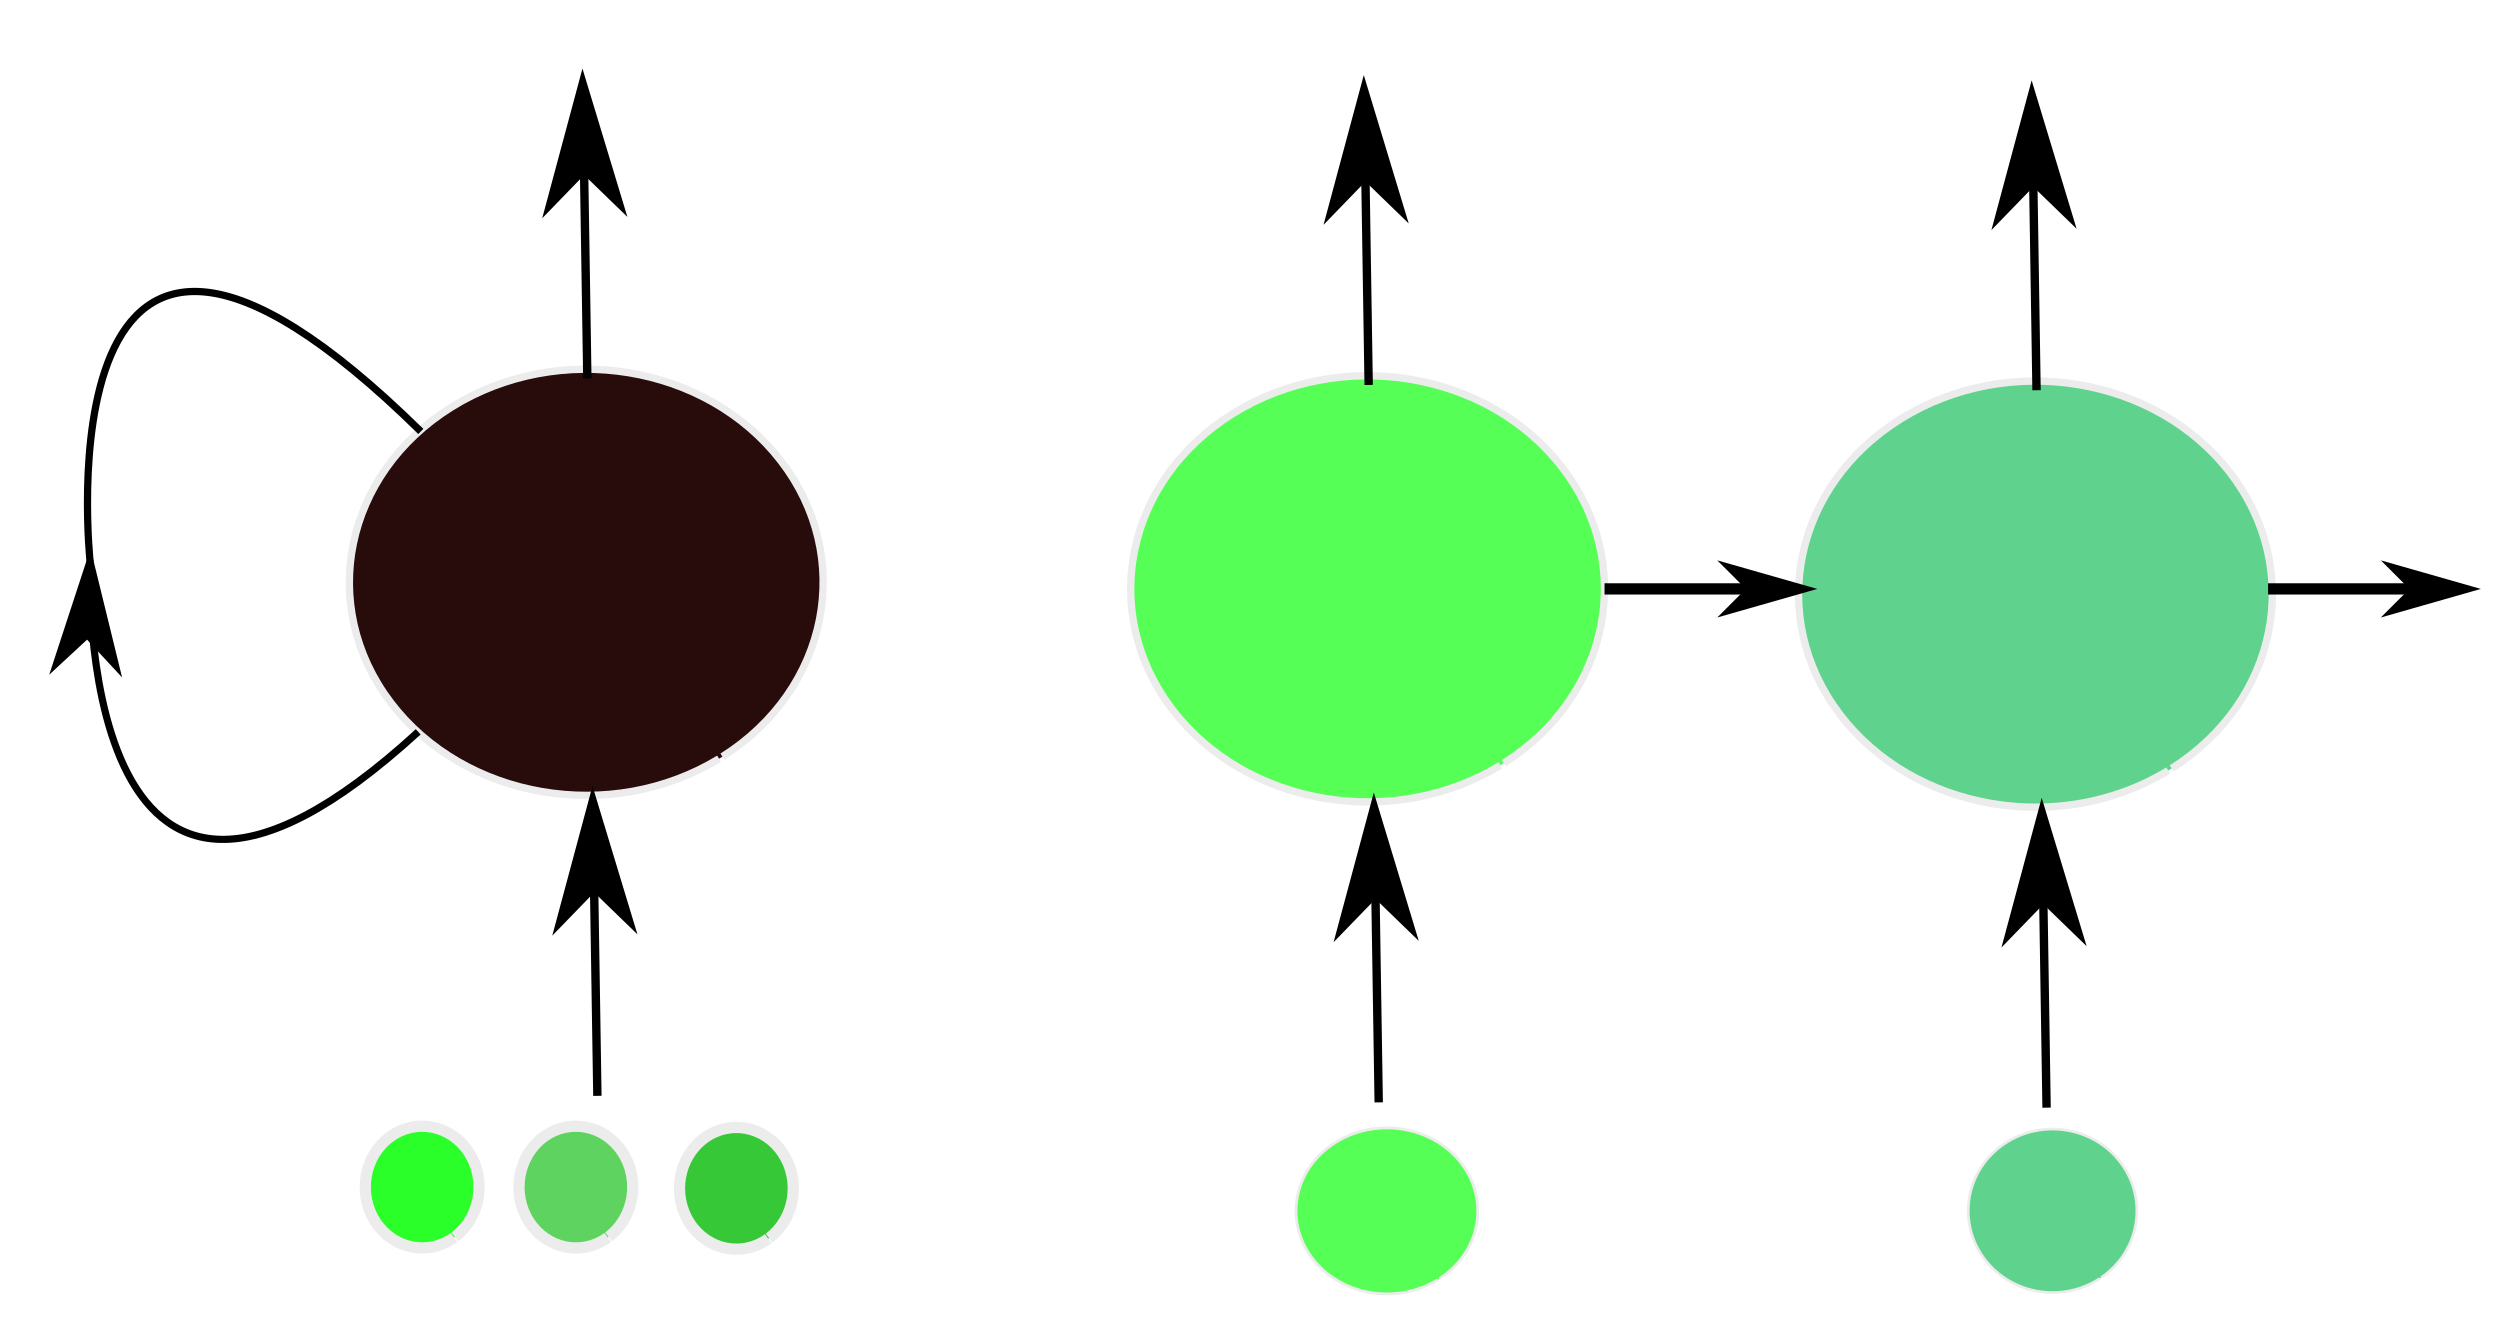
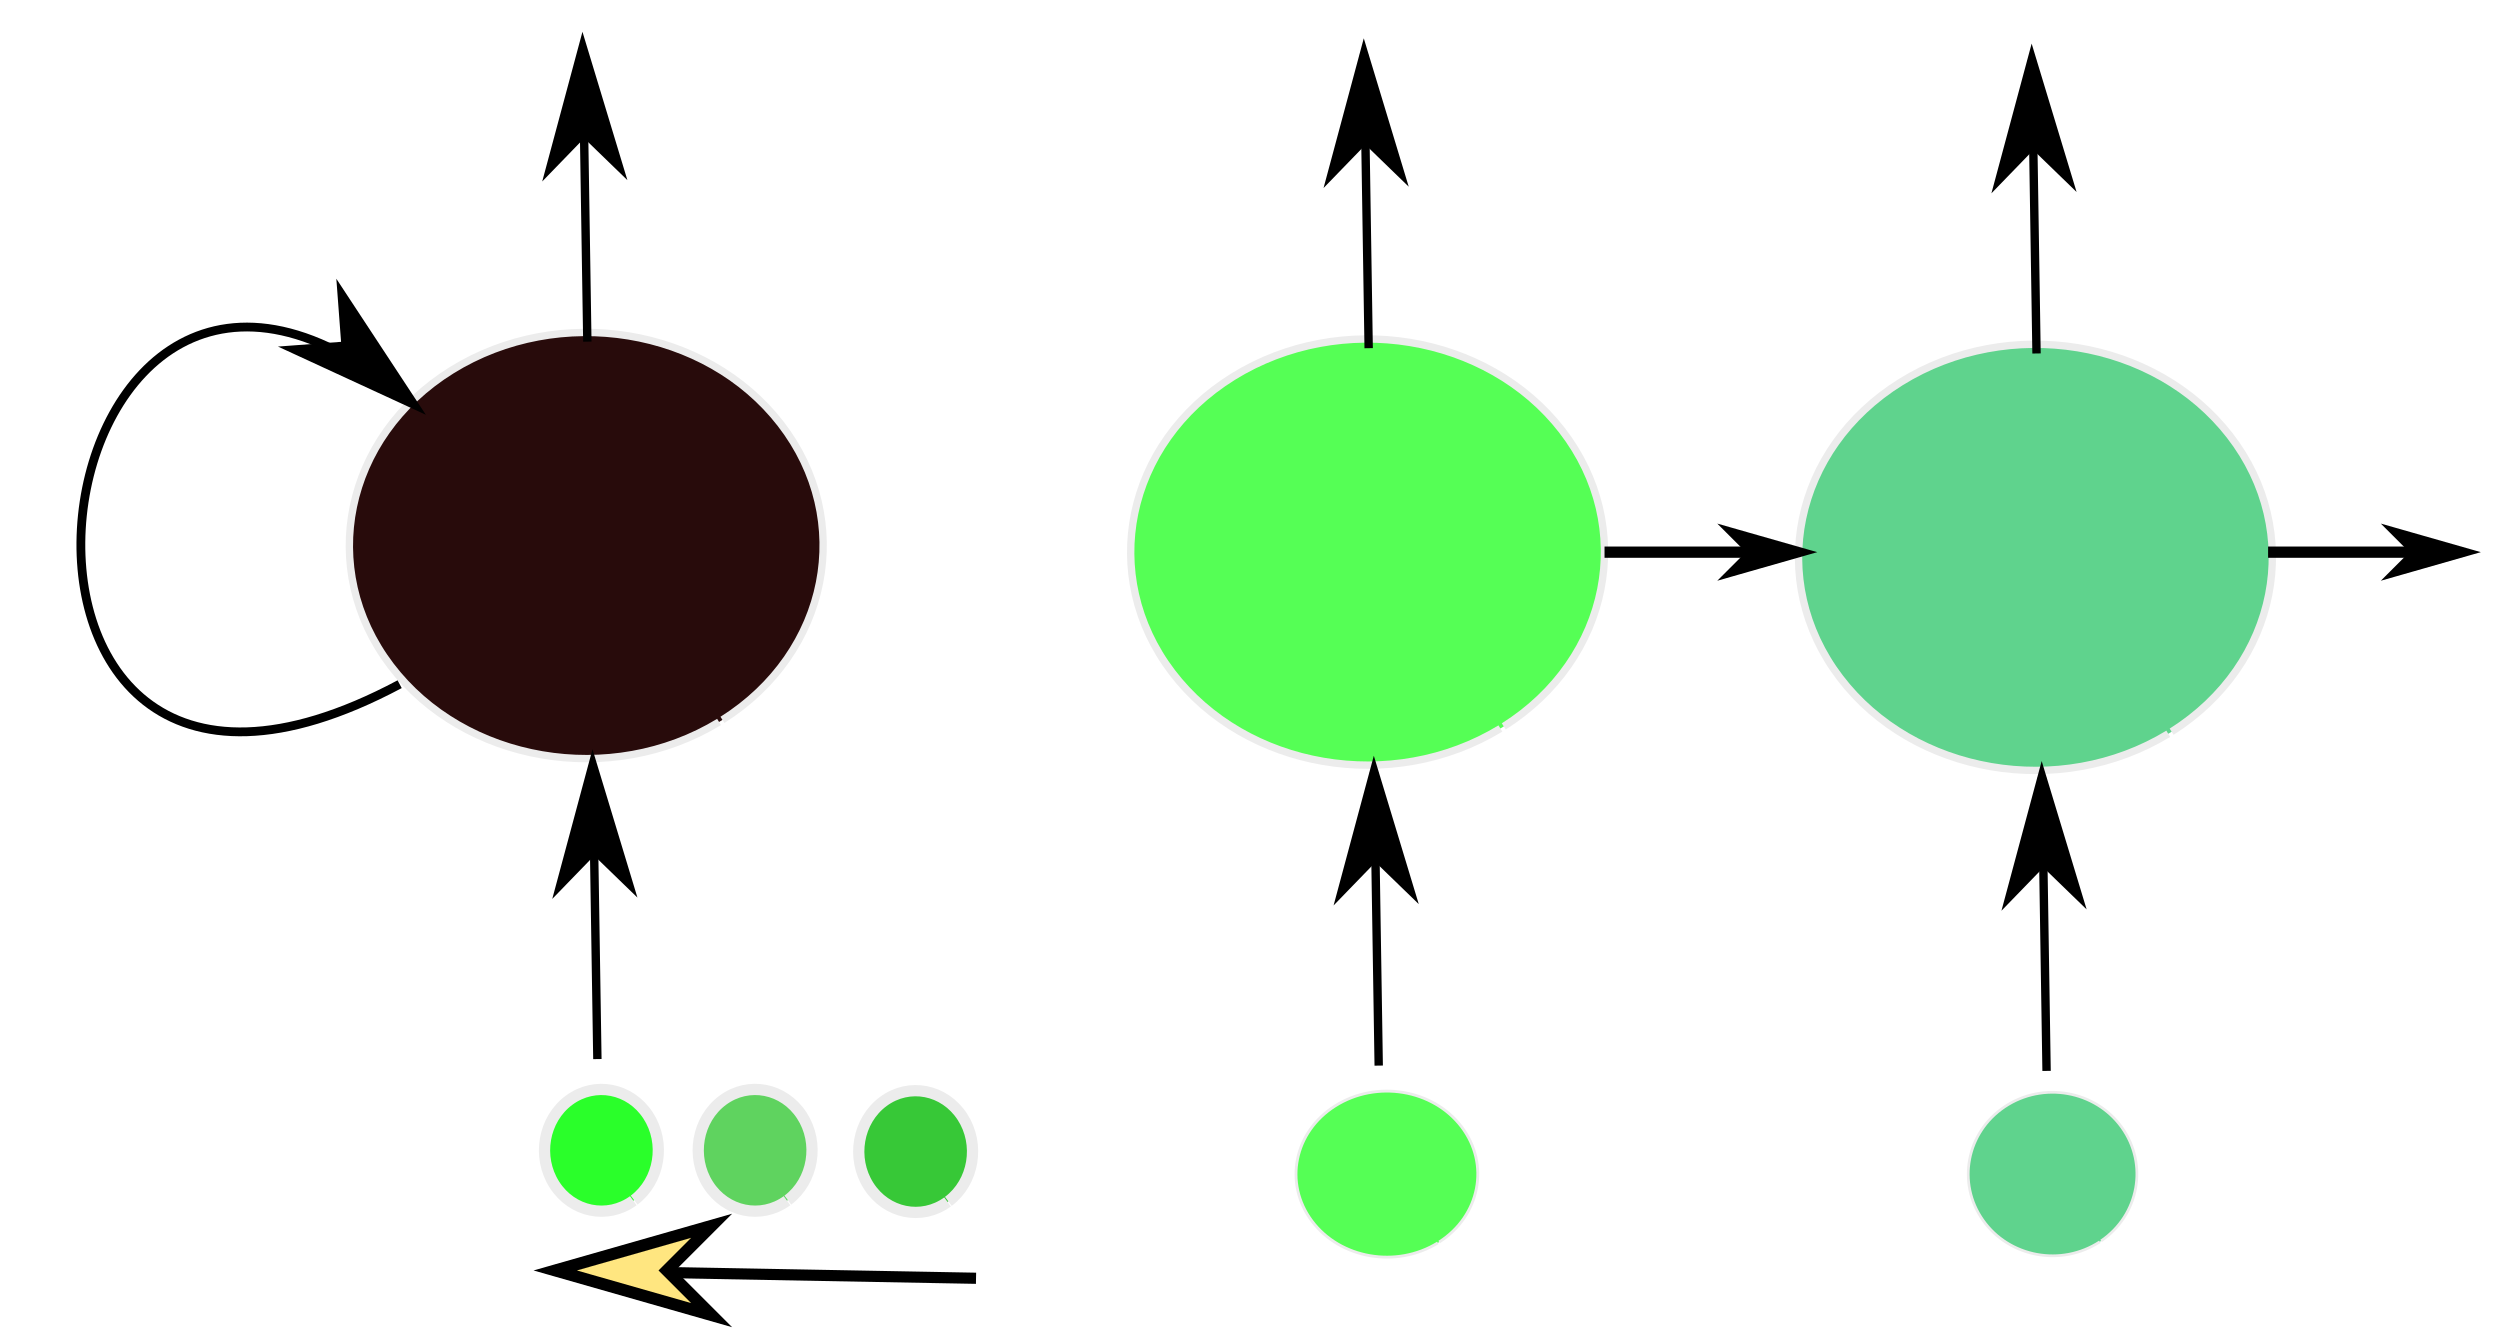
<svg xmlns="http://www.w3.org/2000/svg" width="307mm" height="163mm" viewBox="0 0 307 163" id="svg3362" version="1.1">
  <defs id="defs3364">
+     <marker style="overflow:visible" id="marker5501" refX="0" refY="0" orient="auto">
+       <path transform="matrix(0.8,0,0,0.8,10,0)" style="fill:#000000;fill-opacity:1;fill-rule:evenodd;stroke:#000000;stroke-width:1pt;stroke-opacity:1" d="M 0,0 5,-5 -12.5,0 5,5 0,0 Z" id="path5503" />
+     </marker>
+     <marker orient="auto" refY="0.0" refX="0.0" id="Arrow1Lend" style="overflow:visible;">
+       <path id="path5142" d="M 0.0,0.0 L 5.0,-5.0 L -12.5,0.0 L 5.0,5.0 L 0.0,0.0 z " style="fill-rule:evenodd;stroke:#000000;stroke-width:1pt;stroke-opacity:1;fill:#000000;fill-opacity:1" transform="scale(0.8) rotate(180) translate(12.5,0)" />
+     </marker>
    <marker orient="auto" refY="0" refX="0" id="Arrow1Mend" style="overflow:visible">
      <path id="path4190" d="M 0,0 5,-5 -12.5,0 5,5 0,0 Z" style="fill:#000000;fill-opacity:1;fill-rule:evenodd;stroke:#000000;stroke-width:1pt;stroke-opacity:1" transform="matrix(-0.4,0,0,-0.4,-4,0)" />
    </marker>
    <marker orient="auto" refY="0" refX="0" id="Arrow1Send" style="overflow:visible">
      <path id="path4196" d="M 0,0 5,-5 -12.5,0 5,5 0,0 Z" style="fill:#000000;fill-opacity:1;fill-rule:evenodd;stroke:#000000;stroke-width:1pt;stroke-opacity:1" transform="matrix(-0.2,0,0,-0.2,-1.2,0)" />
    </marker>
    <marker style="overflow:visible" id="marker7807" refX="0" refY="0" orient="auto">
      <path transform="matrix(-0.8,0,0,-0.8,-10,0)" style="fill:#000000;fill-opacity:1;fill-rule:evenodd;stroke:#000000;stroke-width:1pt;stroke-opacity:1" d="M 0,0 5,-5 -12.5,0 5,5 0,0 Z" id="path7809" />
    </marker>
    <marker orient="auto" refY="0" refX="0" id="marker7701" style="overflow:visible">
-       <path id="path7703" d="M 0,0 5,-5 -12.5,0 5,5 0,0 Z" style="fill:#000000;fill-opacity:1;fill-rule:evenodd;stroke:#000000;stroke-width:1pt;stroke-opacity:1" transform="matrix(0.8,0,0,0.8,10,0)" />
+       <path id="path7703" d="M 0,0 5,-5 -12.5,0 5,5 0,0 Z" style="fill:#ffe680;fill-opacity:1;fill-rule:evenodd;stroke:#000000;stroke-width:1pt;stroke-opacity:1" transform="matrix(0.8,0,0,0.8,10,0)" />
    </marker>
    <marker style="overflow:visible" id="marker7611" refX="0" refY="0" orient="auto">
      <path transform="matrix(0.8,0,0,0.8,10,0)" style="fill:#000000;fill-opacity:1;fill-rule:evenodd;stroke:#000000;stroke-width:1pt;stroke-opacity:1" d="M 0,0 5,-5 -12.5,0 5,5 0,0 Z" id="path7613" />
    </marker>
    <marker orient="auto" refY="0" refX="0" id="marker7363" style="overflow:visible">
      <path id="path7365" d="M 0,0 5,-5 -12.5,0 5,5 0,0 Z" style="fill:#000000;fill-opacity:1;fill-rule:evenodd;stroke:#000000;stroke-width:1pt;stroke-opacity:1" transform="matrix(0.8,0,0,0.8,10,0)" />
    </marker>
    <marker style="overflow:visible" id="marker7293" refX="0" refY="0" orient="auto">
      <path transform="matrix(0.8,0,0,0.8,10,0)" style="fill:#000000;fill-opacity:1;fill-rule:evenodd;stroke:#000000;stroke-width:1pt;stroke-opacity:1" d="M 0,0 5,-5 -12.5,0 5,5 0,0 Z" id="path7295" />
    </marker>
    <marker style="overflow:visible" id="marker7229" refX="0" refY="0" orient="auto">
      <path transform="matrix(-0.8,0,0,-0.8,-10,0)" style="fill:#000000;fill-opacity:1;fill-rule:evenodd;stroke:#000000;stroke-width:1pt;stroke-opacity:1" d="M 0,0 5,-5 -12.5,0 5,5 0,0 Z" id="path7231" />
-     </marker>
-     <marker orient="auto" refY="0" refX="0" id="Arrow1Lend" style="overflow:visible">
-       <path id="path4184" d="M 0,0 5,-5 -12.5,0 5,5 0,0 Z" style="fill:#000000;fill-opacity:1;fill-rule:evenodd;stroke:#000000;stroke-width:1pt;stroke-opacity:1" transform="matrix(-0.8,0,0,-0.8,-10,0)" />
    </marker>
    <marker style="overflow:visible" id="marker6998" refX="0" refY="0" orient="auto">
      <path transform="matrix(0.8,0,0,0.8,10,0)" style="fill:#000000;fill-opacity:1;fill-rule:evenodd;stroke:#000000;stroke-width:1pt;stroke-opacity:1" d="M 0,0 5,-5 -12.5,0 5,5 0,0 Z" id="path7000" />
    </marker>
    <marker orient="auto" refY="0" refX="0" id="Arrow1Lstart" style="overflow:visible">
      <path id="path4181" d="M 0,0 5,-5 -12.5,0 5,5 0,0 Z" style="fill:#000000;fill-opacity:1;fill-rule:evenodd;stroke:#000000;stroke-width:1pt;stroke-opacity:1" transform="matrix(0.8,0,0,0.8,10,0)" />
    </marker>
    <marker orient="auto" refY="0" refX="0" id="Arrow1Lstart-3" style="overflow:visible">
      <path id="path4181-6" d="M 0,0 5,-5 -12.5,0 5,5 0,0 Z" style="fill:#000000;fill-opacity:1;fill-rule:evenodd;stroke:#000000;stroke-width:1pt;stroke-opacity:1" transform="matrix(0.8,0,0,0.8,10,0)" />
    </marker>
    <marker orient="auto" refY="0" refX="0" id="Arrow1Lend-6" style="overflow:visible">
      <path id="path4184-2" d="M 0,0 5,-5 -12.5,0 5,5 0,0 Z" style="fill:#000000;fill-opacity:1;fill-rule:evenodd;stroke:#000000;stroke-width:1pt;stroke-opacity:1" transform="matrix(-0.8,0,0,-0.8,-10,0)" />
    </marker>
    <marker orient="auto" refY="0" refX="0" id="Arrow1Lstart-3-9" style="overflow:visible">
      <path id="path4181-6-1" d="M 0,0 5,-5 -12.5,0 5,5 0,0 Z" style="fill:#000000;fill-opacity:1;fill-rule:evenodd;stroke:#000000;stroke-width:1pt;stroke-opacity:1" transform="matrix(0.8,0,0,0.8,10,0)" />
    </marker>
    <marker orient="auto" refY="0" refX="0" id="marker7363-2" style="overflow:visible">
      <path id="path7365-6" d="M 0,0 5,-5 -12.5,0 5,5 0,0 Z" style="fill:#000000;fill-opacity:1;fill-rule:evenodd;stroke:#000000;stroke-width:1pt;stroke-opacity:1" transform="matrix(0.8,0,0,0.8,10,0)" />
    </marker>
    <marker orient="auto" refY="0" refX="0" id="Arrow1Mend-0" style="overflow:visible">
      <path id="path4190-2" d="M 0,0 5,-5 -12.5,0 5,5 0,0 Z" style="fill:#000000;fill-opacity:1;fill-rule:evenodd;stroke:#000000;stroke-width:1pt;stroke-opacity:1" transform="matrix(-0.4,0,0,-0.4,-4,0)" />
    </marker>
  </defs>
  <g id="layer1" transform="translate(0,-47)">
-     <path style="fill:#280b0b;stroke:#ececec;stroke-width:0.903;stroke-miterlimit:4;stroke-dasharray:none" id="path3371" d="m 88.301,140.173 a 29.089,26.164 0 0 1 -40.325,-6.904 29.089,26.164 0 0 1 7.501,-36.3 29.089,26.164 0 0 1 40.39,6.589 29.089,26.164 0 0 1 -7.151,36.357" />
-     <path style="fill:none;fill-rule:evenodd;stroke:#000000;stroke-width:1.03;stroke-linecap:butt;stroke-linejoin:miter;stroke-miterlimit:4;stroke-dasharray:none;stroke-opacity:1;marker-start:url(#Arrow1Lstart)" d="m 71.557,57.416 c 0.568,36.054 0.568,36.054 0.568,36.054" id="path3375" />
-     <path style="fill:none;fill-rule:evenodd;stroke:#000000;stroke-width:1.03;stroke-linecap:butt;stroke-linejoin:miter;stroke-miterlimit:4;stroke-dasharray:none;stroke-opacity:1;marker-start:url(#Arrow1Lstart-3)" d="m 72.79,145.516 c 0.568,36.054 0.568,36.054 0.568,36.054" id="path3375-7" />
-     <path style="fill:none;fill-rule:evenodd;stroke:#000000;stroke-width:0.882;stroke-linecap:butt;stroke-linejoin:miter;stroke-miterlimit:4;stroke-dasharray:none;stroke-opacity:1;marker-end:url(#Arrow1Lend)" d="M 51.354,136.871 C 8.776,175.874 11.051,116.07 11.051,116.07" id="path6988" />
-     <path style="fill:none;fill-rule:evenodd;stroke:#000000;stroke-width:0.89;stroke-linecap:butt;stroke-linejoin:miter;stroke-miterlimit:4;stroke-dasharray:none;stroke-opacity:1" d="M 51.676,99.982 C 4.356,53.48 11.07,116.07 11.07,116.07" id="path6990" />
-     <path style="fill:#55ff55;stroke:#ececec;stroke-width:0.903;stroke-miterlimit:4;stroke-dasharray:none" id="path3371-0" d="m 184.248,140.976 a 29.089,26.164 0 0 1 -40.325,-6.904 29.089,26.164 0 0 1 7.501,-36.3 29.089,26.164 0 0 1 40.391,6.589 29.089,26.164 0 0 1 -7.151,36.357" />
-     <path style="fill:none;fill-rule:evenodd;stroke:#000000;stroke-width:1.03;stroke-linecap:butt;stroke-linejoin:miter;stroke-miterlimit:4;stroke-dasharray:none;stroke-opacity:1;marker-start:url(#marker7293)" d="m 167.504,58.218 c 0.568,36.054 0.568,36.054 0.568,36.054" id="path3375-9" />
-     <path style="fill:none;fill-rule:evenodd;stroke:#000000;stroke-width:1.03;stroke-linecap:butt;stroke-linejoin:miter;stroke-miterlimit:4;stroke-dasharray:none;stroke-opacity:1;marker-start:url(#marker7363)" d="m 168.737,146.318 c 0.568,36.054 0.568,36.054 0.568,36.054" id="path3375-7-3" />
-     <path style="fill:#5fd38d;stroke:#ececec;stroke-width:0.903;stroke-miterlimit:4;stroke-dasharray:none" id="path3371-0-7" d="m 266.261,141.626 a 29.089,26.164 0 0 1 -40.325,-6.904 29.089,26.164 0 0 1 7.501,-36.3 29.089,26.164 0 0 1 40.391,6.589 29.089,26.164 0 0 1 -7.151,36.357" />
-     <path style="fill:none;fill-rule:evenodd;stroke:#000000;stroke-width:1.03;stroke-linecap:butt;stroke-linejoin:miter;stroke-miterlimit:4;stroke-dasharray:none;stroke-opacity:1;marker-start:url(#marker6998)" d="m 249.518,58.868 c 0.568,36.054 0.568,36.054 0.568,36.054" id="path3375-9-9" />
-     <path style="fill:none;fill-rule:evenodd;stroke:#000000;stroke-width:1.03;stroke-linecap:butt;stroke-linejoin:miter;stroke-miterlimit:4;stroke-dasharray:none;stroke-opacity:1;marker-start:url(#marker7611)" d="m 250.751,146.968 c 0.568,36.054 0.568,36.054 0.568,36.054" id="path3375-7-3-2" />
-     <path style="fill:#000000;fill-opacity:1;fill-rule:evenodd;stroke:#000000;stroke-width:1.382;stroke-linecap:butt;stroke-linejoin:miter;stroke-miterlimit:4;stroke-dasharray:none;stroke-opacity:1;marker-end:url(#Arrow1Mend)" d="m 197.037,119.32 c 23.402,0 23.402,0 23.402,0" id="path7693" />
-     <path style="fill:#000000;fill-opacity:1;fill-rule:evenodd;stroke:#000000;stroke-width:1.382;stroke-linecap:butt;stroke-linejoin:miter;stroke-miterlimit:4;stroke-dasharray:none;stroke-opacity:1;marker-end:url(#Arrow1Mend-0)" d="m 278.52,119.32 c 23.402,0 23.402,0 23.402,0" id="path7693-3" />
-     <path style="fill:#2aff2a;fill-opacity:1;stroke:#ececec;stroke-width:1.382;stroke-miterlimit:4;stroke-dasharray:none" id="path10838" d="m 55.759,198.964 a 6.988,7.476 0 0 1 -9.687,-1.973 6.988,7.476 0 0 1 1.802,-10.371 6.988,7.476 0 0 1 9.703,1.883 6.988,7.476 0 0 1 -1.718,10.388" />
-     <path style="fill:#5fd35f;fill-opacity:1;stroke:#ececec;stroke-width:1.382;stroke-miterlimit:4;stroke-dasharray:none" id="path10838-7" d="m 74.633,198.964 a 6.988,7.476 0 0 1 -9.687,-1.973 6.988,7.476 0 0 1 1.802,-10.371 6.988,7.476 0 0 1 9.703,1.883 6.988,7.476 0 0 1 -1.718,10.388" />
-     <path style="fill:#37c837;fill-opacity:1;stroke:#ececec;stroke-width:1.382;stroke-miterlimit:4;stroke-dasharray:none" id="path10838-7-5" d="m 94.346,199.116 a 6.988,7.476 0 0 1 -9.687,-1.973 6.988,7.476 0 0 1 1.802,-10.371 6.988,7.476 0 0 1 9.703,1.883 6.988,7.476 0 0 1 -1.718,10.388" />
-     <path style="fill:#55ff55;stroke:#ececec;stroke-width:0.349;stroke-miterlimit:4;stroke-dasharray:none" id="path3371-0-9" d="m 176.568,204.141 a 11.16,10.194 0 0 1 -15.47,-2.69 11.16,10.194 0 0 1 2.878,-14.144 11.16,10.194 0 0 1 15.495,2.567 11.16,10.194 0 0 1 -2.743,14.166" />
-     <path style="fill:#5fd38d;stroke:#ececec;stroke-width:0.334;stroke-miterlimit:4;stroke-dasharray:none" id="path3371-0-7-2" d="m 257.86,204.002 a 10.355,10.04 0 0 1 -14.354,-2.649 10.355,10.04 0 0 1 2.67,-13.929 10.355,10.04 0 0 1 14.377,2.528 10.355,10.04 0 0 1 -2.545,13.951" />
+     <path style="fill:#280b0b;stroke:#ececec;stroke-width:0.903;stroke-miterlimit:4;stroke-dasharray:none" id="path3371" d="m 88.301,135.658 a 29.089,26.164 0 0 1 -40.325,-6.904 29.089,26.164 0 0 1 7.501,-36.3 29.089,26.164 0 0 1 40.39,6.589 29.089,26.164 0 0 1 -7.151,36.357" />
+     <path style="fill:none;fill-rule:evenodd;stroke:#000000;stroke-width:1.03;stroke-linecap:butt;stroke-linejoin:miter;stroke-miterlimit:4;stroke-dasharray:none;stroke-opacity:1;marker-start:url(#Arrow1Lstart)" d="M 71.557,52.9 C 72.125,88.955 72.125,88.955 72.125,88.955" id="path3375" />
+     <path style="fill:none;fill-rule:evenodd;stroke:#000000;stroke-width:1.03;stroke-linecap:butt;stroke-linejoin:miter;stroke-miterlimit:4;stroke-dasharray:none;stroke-opacity:1;marker-start:url(#Arrow1Lstart-3)" d="m 72.79,141.001 c 0.568,36.054 0.568,36.054 0.568,36.054" id="path3375-7" />
+     <path style="fill:#55ff55;stroke:#ececec;stroke-width:0.903;stroke-miterlimit:4;stroke-dasharray:none" id="path3371-0" d="m 184.248,136.46 a 29.089,26.164 0 0 1 -40.325,-6.904 29.089,26.164 0 0 1 7.501,-36.3 29.089,26.164 0 0 1 40.391,6.589 29.089,26.164 0 0 1 -7.151,36.357" />
+     <path style="fill:none;fill-rule:evenodd;stroke:#000000;stroke-width:1.03;stroke-linecap:butt;stroke-linejoin:miter;stroke-miterlimit:4;stroke-dasharray:none;stroke-opacity:1;marker-start:url(#marker7293)" d="m 167.504,53.703 c 0.568,36.054 0.568,36.054 0.568,36.054" id="path3375-9" />
+     <path style="fill:none;fill-rule:evenodd;stroke:#000000;stroke-width:1.03;stroke-linecap:butt;stroke-linejoin:miter;stroke-miterlimit:4;stroke-dasharray:none;stroke-opacity:1;marker-start:url(#marker7363)" d="m 168.737,141.803 c 0.568,36.054 0.568,36.054 0.568,36.054" id="path3375-7-3" />
+     <path style="fill:#5fd38d;stroke:#ececec;stroke-width:0.903;stroke-miterlimit:4;stroke-dasharray:none" id="path3371-0-7" d="m 266.261,137.11 a 29.089,26.164 0 0 1 -40.325,-6.904 29.089,26.164 0 0 1 7.501,-36.3 29.089,26.164 0 0 1 40.391,6.589 29.089,26.164 0 0 1 -7.151,36.357" />
+     <path style="fill:none;fill-rule:evenodd;stroke:#000000;stroke-width:1.03;stroke-linecap:butt;stroke-linejoin:miter;stroke-miterlimit:4;stroke-dasharray:none;stroke-opacity:1;marker-start:url(#marker6998)" d="m 249.518,54.353 c 0.568,36.054 0.568,36.054 0.568,36.054" id="path3375-9-9" />
+     <path style="fill:none;fill-rule:evenodd;stroke:#000000;stroke-width:1.03;stroke-linecap:butt;stroke-linejoin:miter;stroke-miterlimit:4;stroke-dasharray:none;stroke-opacity:1;marker-start:url(#marker7611)" d="m 250.751,142.453 c 0.568,36.054 0.568,36.054 0.568,36.054" id="path3375-7-3-2" />
+     <path style="fill:#000000;fill-opacity:1;fill-rule:evenodd;stroke:#000000;stroke-width:1.382;stroke-linecap:butt;stroke-linejoin:miter;stroke-miterlimit:4;stroke-dasharray:none;stroke-opacity:1;marker-end:url(#Arrow1Mend)" d="m 197.037,114.805 c 23.402,0 23.402,0 23.402,0" id="path7693" />
+     <path style="fill:#000000;fill-opacity:1;fill-rule:evenodd;stroke:#000000;stroke-width:1.382;stroke-linecap:butt;stroke-linejoin:miter;stroke-miterlimit:4;stroke-dasharray:none;stroke-opacity:1;marker-end:url(#Arrow1Mend-0)" d="m 278.52,114.805 c 23.402,0 23.402,0 23.402,0" id="path7693-3" />
+     <path style="fill:#2aff2a;fill-opacity:1;stroke:#ececec;stroke-width:1.382;stroke-miterlimit:4;stroke-dasharray:none" id="path10838" d="m 77.772,194.449 a 6.988,7.476 0 0 1 -9.687,-1.973 6.988,7.476 0 0 1 1.802,-10.371 6.988,7.476 0 0 1 9.703,1.883 6.988,7.476 0 0 1 -1.718,10.388" />
+     <path style="fill:#5fd35f;fill-opacity:1;stroke:#ececec;stroke-width:1.382;stroke-miterlimit:4;stroke-dasharray:none" id="path10838-7" d="m 96.647,194.448 a 6.988,7.476 0 0 1 -9.687,-1.973 6.988,7.476 0 0 1 1.802,-10.371 6.988,7.476 0 0 1 9.703,1.883 6.988,7.476 0 0 1 -1.718,10.388" />
+     <path style="fill:#37c837;fill-opacity:1;stroke:#ececec;stroke-width:1.382;stroke-miterlimit:4;stroke-dasharray:none" id="path10838-7-5" d="m 116.359,194.601 a 6.988,7.476 0 0 1 -9.687,-1.973 6.988,7.476 0 0 1 1.802,-10.371 6.988,7.476 0 0 1 9.703,1.883 6.988,7.476 0 0 1 -1.718,10.388" />
+     <path style="fill:#55ff55;stroke:#ececec;stroke-width:0.349;stroke-miterlimit:4;stroke-dasharray:none" id="path3371-0-9" d="m 176.568,199.625 a 11.16,10.194 0 0 1 -15.47,-2.69 11.16,10.194 0 0 1 2.878,-14.144 11.16,10.194 0 0 1 15.495,2.567 11.16,10.194 0 0 1 -2.743,14.166" />
+     <path style="fill:#5fd38d;stroke:#ececec;stroke-width:0.334;stroke-miterlimit:4;stroke-dasharray:none" id="path3371-0-7-2" d="m 257.86,199.487 a 10.355,10.04 0 0 1 -14.354,-2.649 10.355,10.04 0 0 1 2.67,-13.929 10.355,10.04 0 0 1 14.377,2.528 10.355,10.04 0 0 1 -2.545,13.951" />
+     <path style="fill:#ffe680;fill-rule:evenodd;stroke:#000000;stroke-width:1.372;stroke-linecap:butt;stroke-linejoin:miter;stroke-miterlimit:4;stroke-dasharray:none;stroke-opacity:1;marker-end:url(#marker7701)" d="M 119.856,203.971 C 67.827,203.012 68.181,203.012 68.181,203.012" id="path3481" />
+     <path style="fill:none;fill-rule:evenodd;stroke:#000000;stroke-width:1.082;stroke-linecap:butt;stroke-linejoin:miter;stroke-miterlimit:4;stroke-dasharray:none;stroke-opacity:1;marker-end:url(#Arrow1Lend)" d="M 49.078,131.02 C -9.673,162.337 3.4,55.865 50.703,96.567" id="path5493" />
  </g>
</svg>
